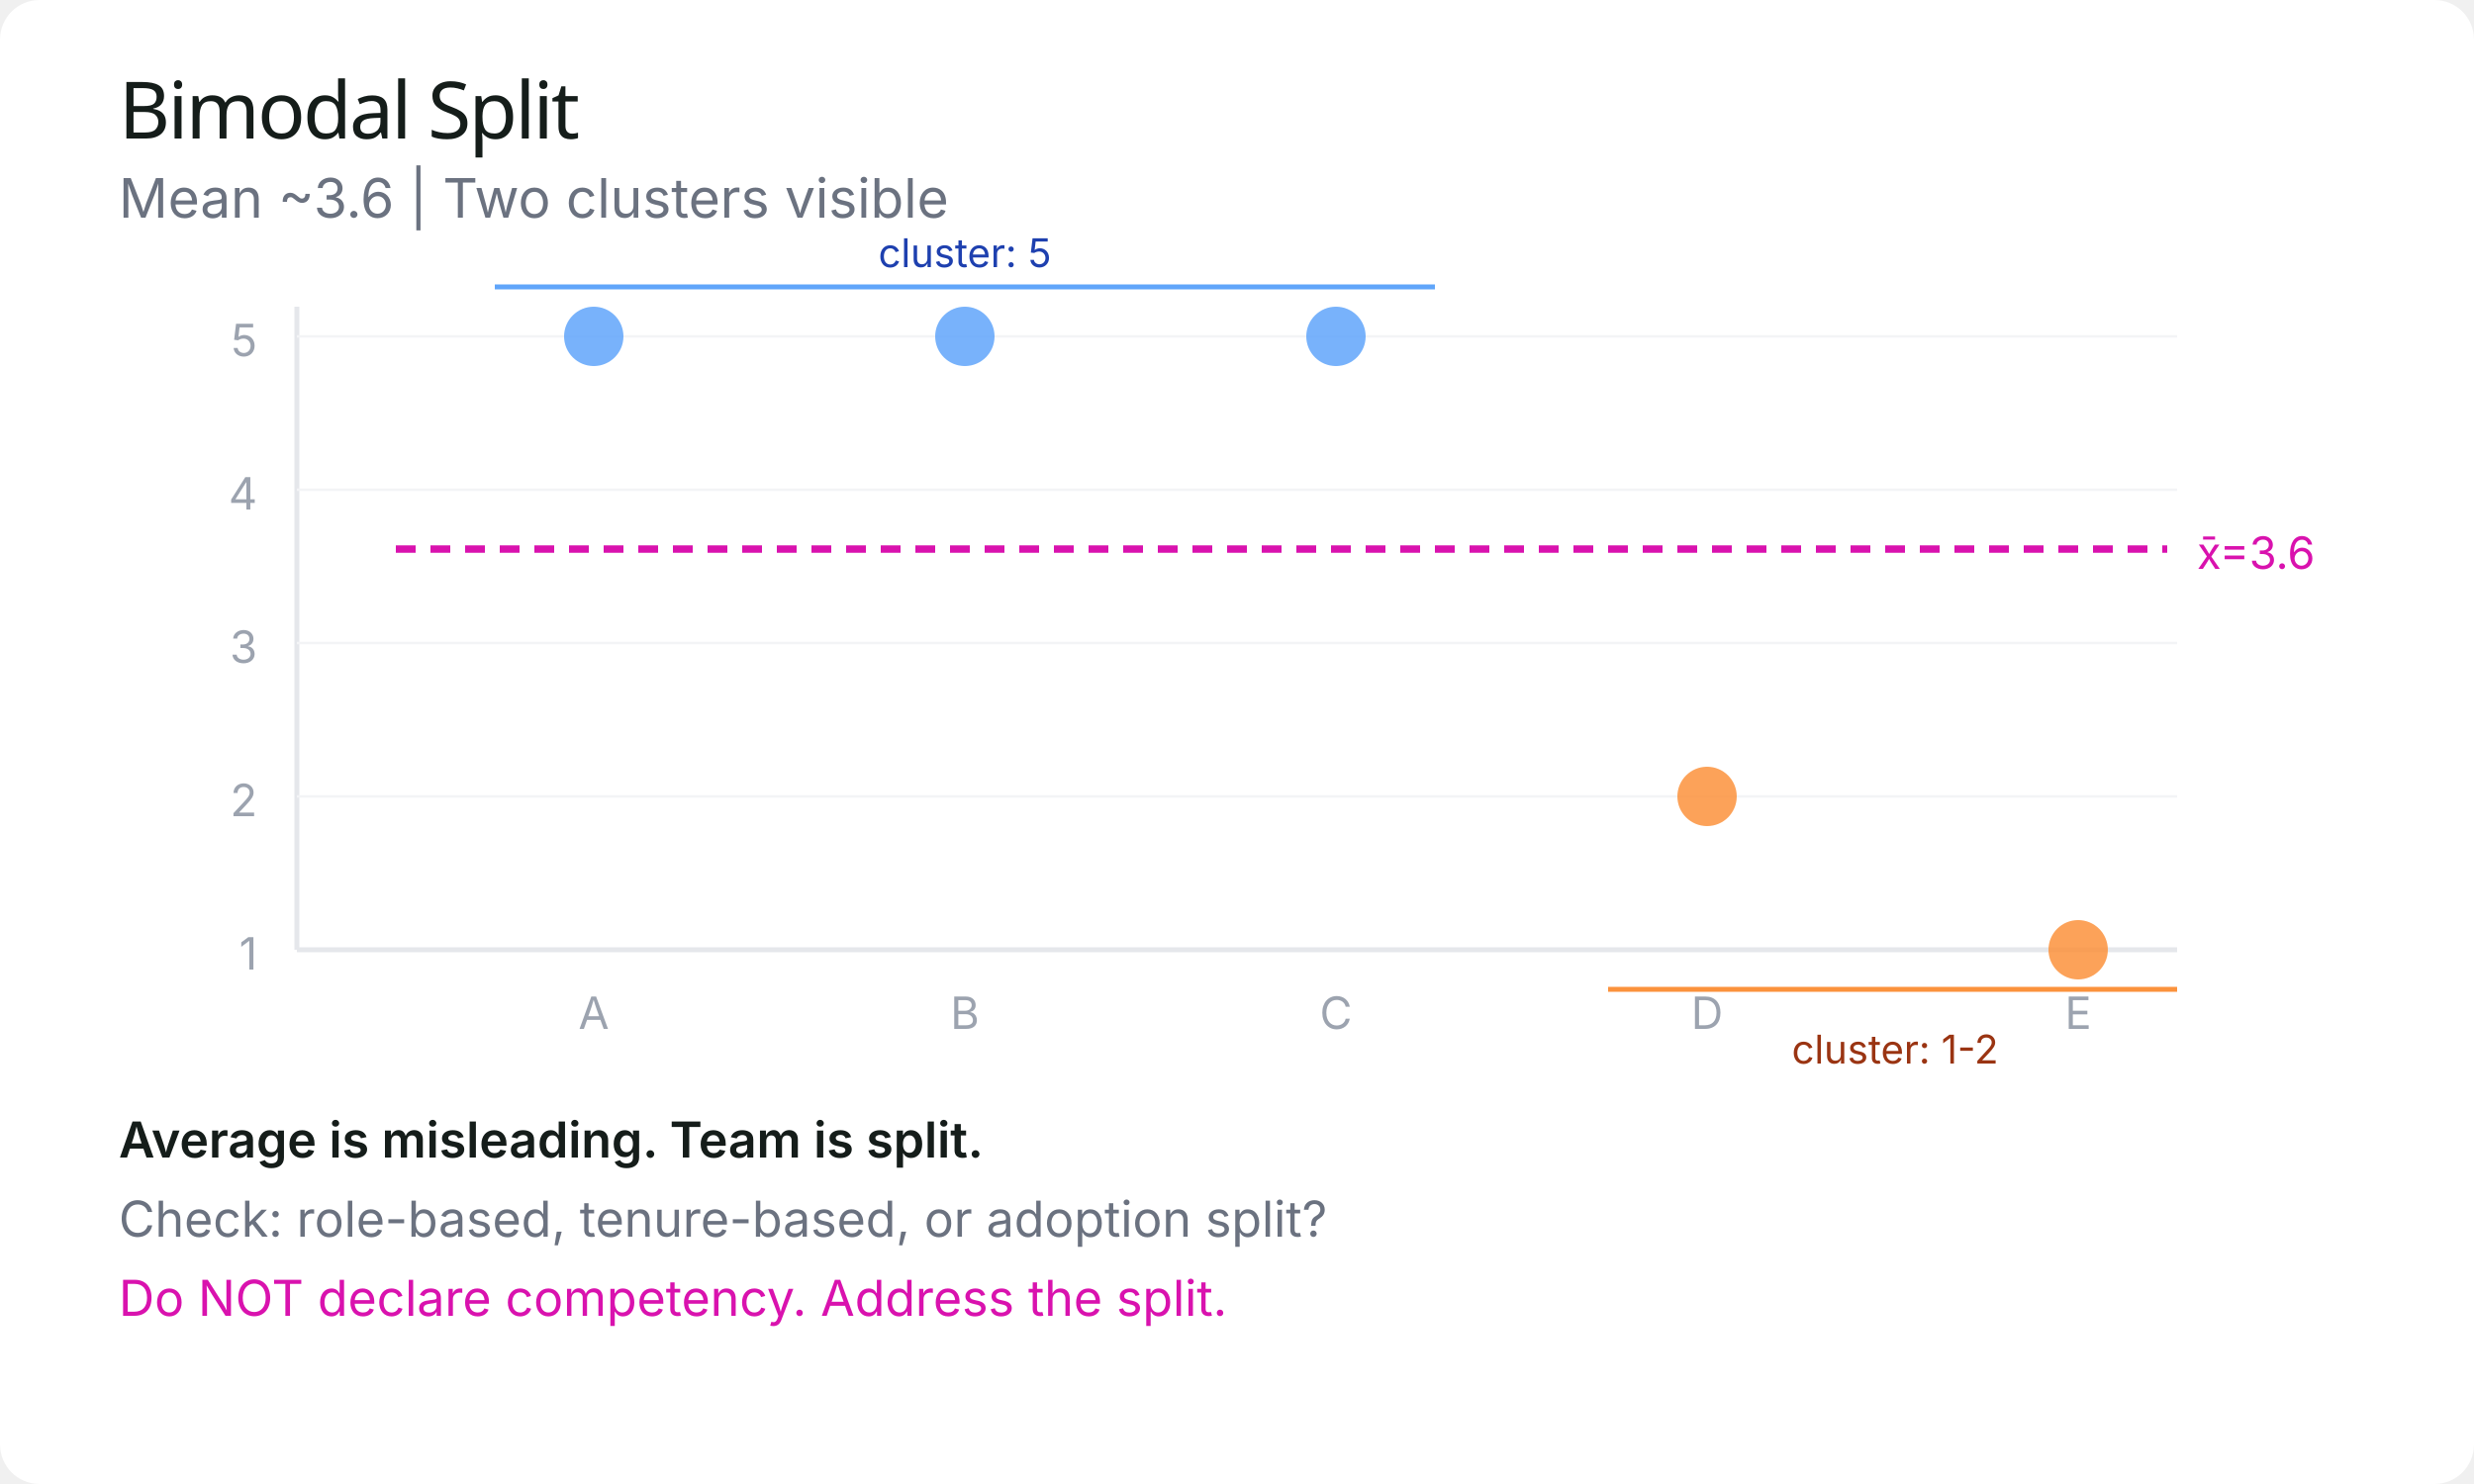
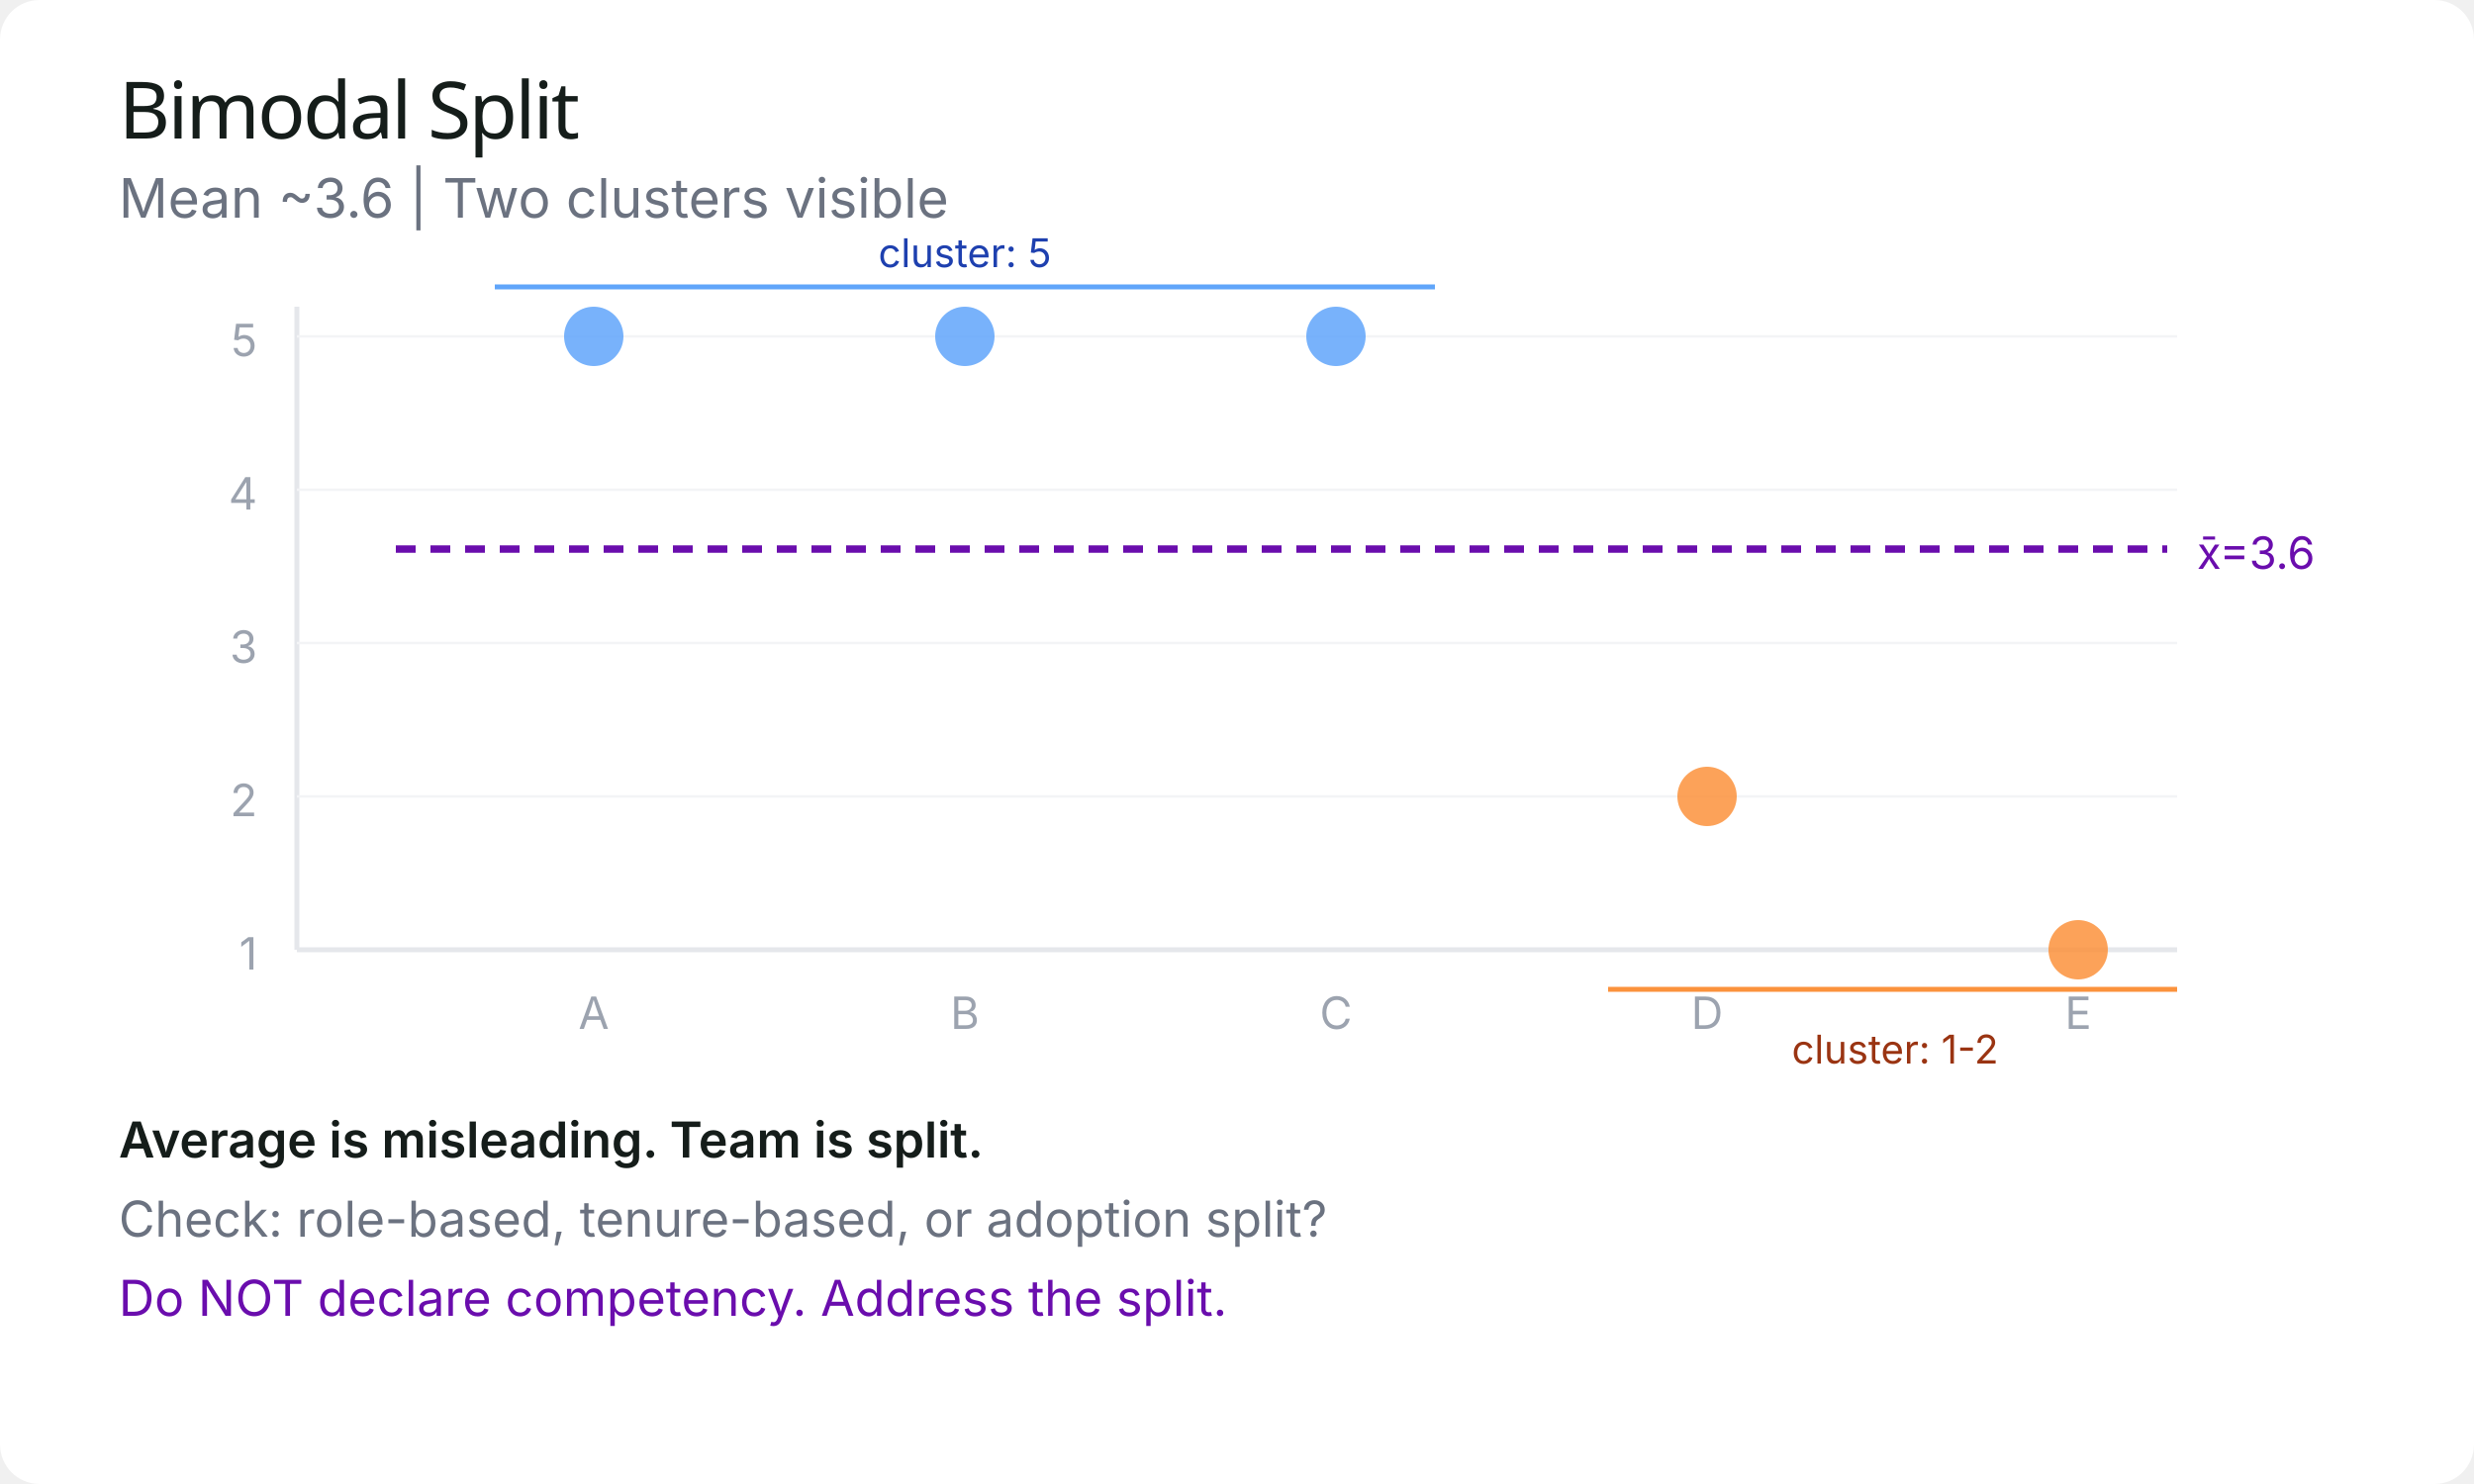
<svg xmlns="http://www.w3.org/2000/svg" viewBox="0 0 500 300" font-family="'Inter', sans-serif">
  <rect width="500" height="300" fill="#fff" rx="8" />
  <text x="24" y="28" font-family="'DM Sans', sans-serif" font-size="16" font-weight="400" fill="#151D1A" letter-spacing="-0.03em">Bimodal Split</text>
  <text x="24" y="44" font-size="11" fill="#6B7280">Mean ~3.6  |  Two clusters visible</text>
  <line x1="60" y1="62" x2="60" y2="192" stroke="#E5E7EB" stroke-width="1" />
  <line x1="60" y1="192" x2="440" y2="192" stroke="#E5E7EB" stroke-width="1" />
  <text x="52" y="72" text-anchor="end" font-size="9" fill="#9CA3AF">5</text>
  <text x="52" y="103" text-anchor="end" font-size="9" fill="#9CA3AF">4</text>
  <text x="52" y="134" text-anchor="end" font-size="9" fill="#9CA3AF">3</text>
  <text x="52" y="165" text-anchor="end" font-size="9" fill="#9CA3AF">2</text>
  <text x="52" y="196" text-anchor="end" font-size="9" fill="#9CA3AF">1</text>
  <line x1="60" y1="68" x2="440" y2="68" stroke="#F3F4F6" stroke-width="0.5" />
  <line x1="60" y1="99" x2="440" y2="99" stroke="#F3F4F6" stroke-width="0.5" />
  <line x1="60" y1="130" x2="440" y2="130" stroke="#F3F4F6" stroke-width="0.5" />
  <line x1="60" y1="161" x2="440" y2="161" stroke="#F3F4F6" stroke-width="0.5" />
  <text x="120" y="208" text-anchor="middle" font-size="9" fill="#9CA3AF">A</text>
  <text x="195" y="208" text-anchor="middle" font-size="9" fill="#9CA3AF">B</text>
  <text x="270" y="208" text-anchor="middle" font-size="9" fill="#9CA3AF">C</text>
  <text x="345" y="208" text-anchor="middle" font-size="9" fill="#9CA3AF">D</text>
  <text x="420" y="208" text-anchor="middle" font-size="9" fill="#9CA3AF">E</text>
  <circle cx="120" cy="68" r="6" fill="#60A5FA" opacity="0.85" />
  <circle cx="195" cy="68" r="6" fill="#60A5FA" opacity="0.85" />
  <circle cx="270" cy="68" r="6" fill="#60A5FA" opacity="0.85" />
  <circle cx="345" cy="161" r="6" fill="#FB923C" opacity="0.85" />
  <circle cx="420" cy="192" r="6" fill="#FB923C" opacity="0.85" />
  <line x1="100" y1="58" x2="290" y2="58" stroke="#60A5FA" stroke-width="1" />
  <text x="195" y="54" text-anchor="middle" font-size="8" fill="#1E40AF">cluster: 5</text>
  <line x1="325" y1="200" x2="440" y2="200" stroke="#FB923C" stroke-width="1" />
  <text x="383" y="215" text-anchor="middle" font-size="8" fill="#9A3412">cluster: 1-2</text>
-   <line x1="80" y1="111" x2="438" y2="111" stroke="#D912AE" stroke-width="1.5" stroke-dasharray="4,3" />
-   <text x="444" y="115" font-size="9" fill="#D912AE">x̄=3.6</text>
+   <line x1="80" y1="111" x2="438" y2="111" stroke="#6A0DAD" stroke-width="1.5" stroke-dasharray="4,3" />
+   <text x="444" y="115" font-size="9" fill="#6A0DAD">x̄=3.6</text>
  <text x="24" y="234" font-size="10" font-weight="600" fill="#151D1A">Average is misleading. Team is split.</text>
  <text x="24" y="250" font-size="10" fill="#6B7280">Check: role-based, tenure-based, or adoption split?</text>
-   <text x="24" y="266" font-size="10" fill="#D912AE">Do NOT declare competency. Address the split.</text>
+   <text x="24" y="266" font-size="10" fill="#6A0DAD">Do NOT declare competency. Address the split.</text>
</svg>
